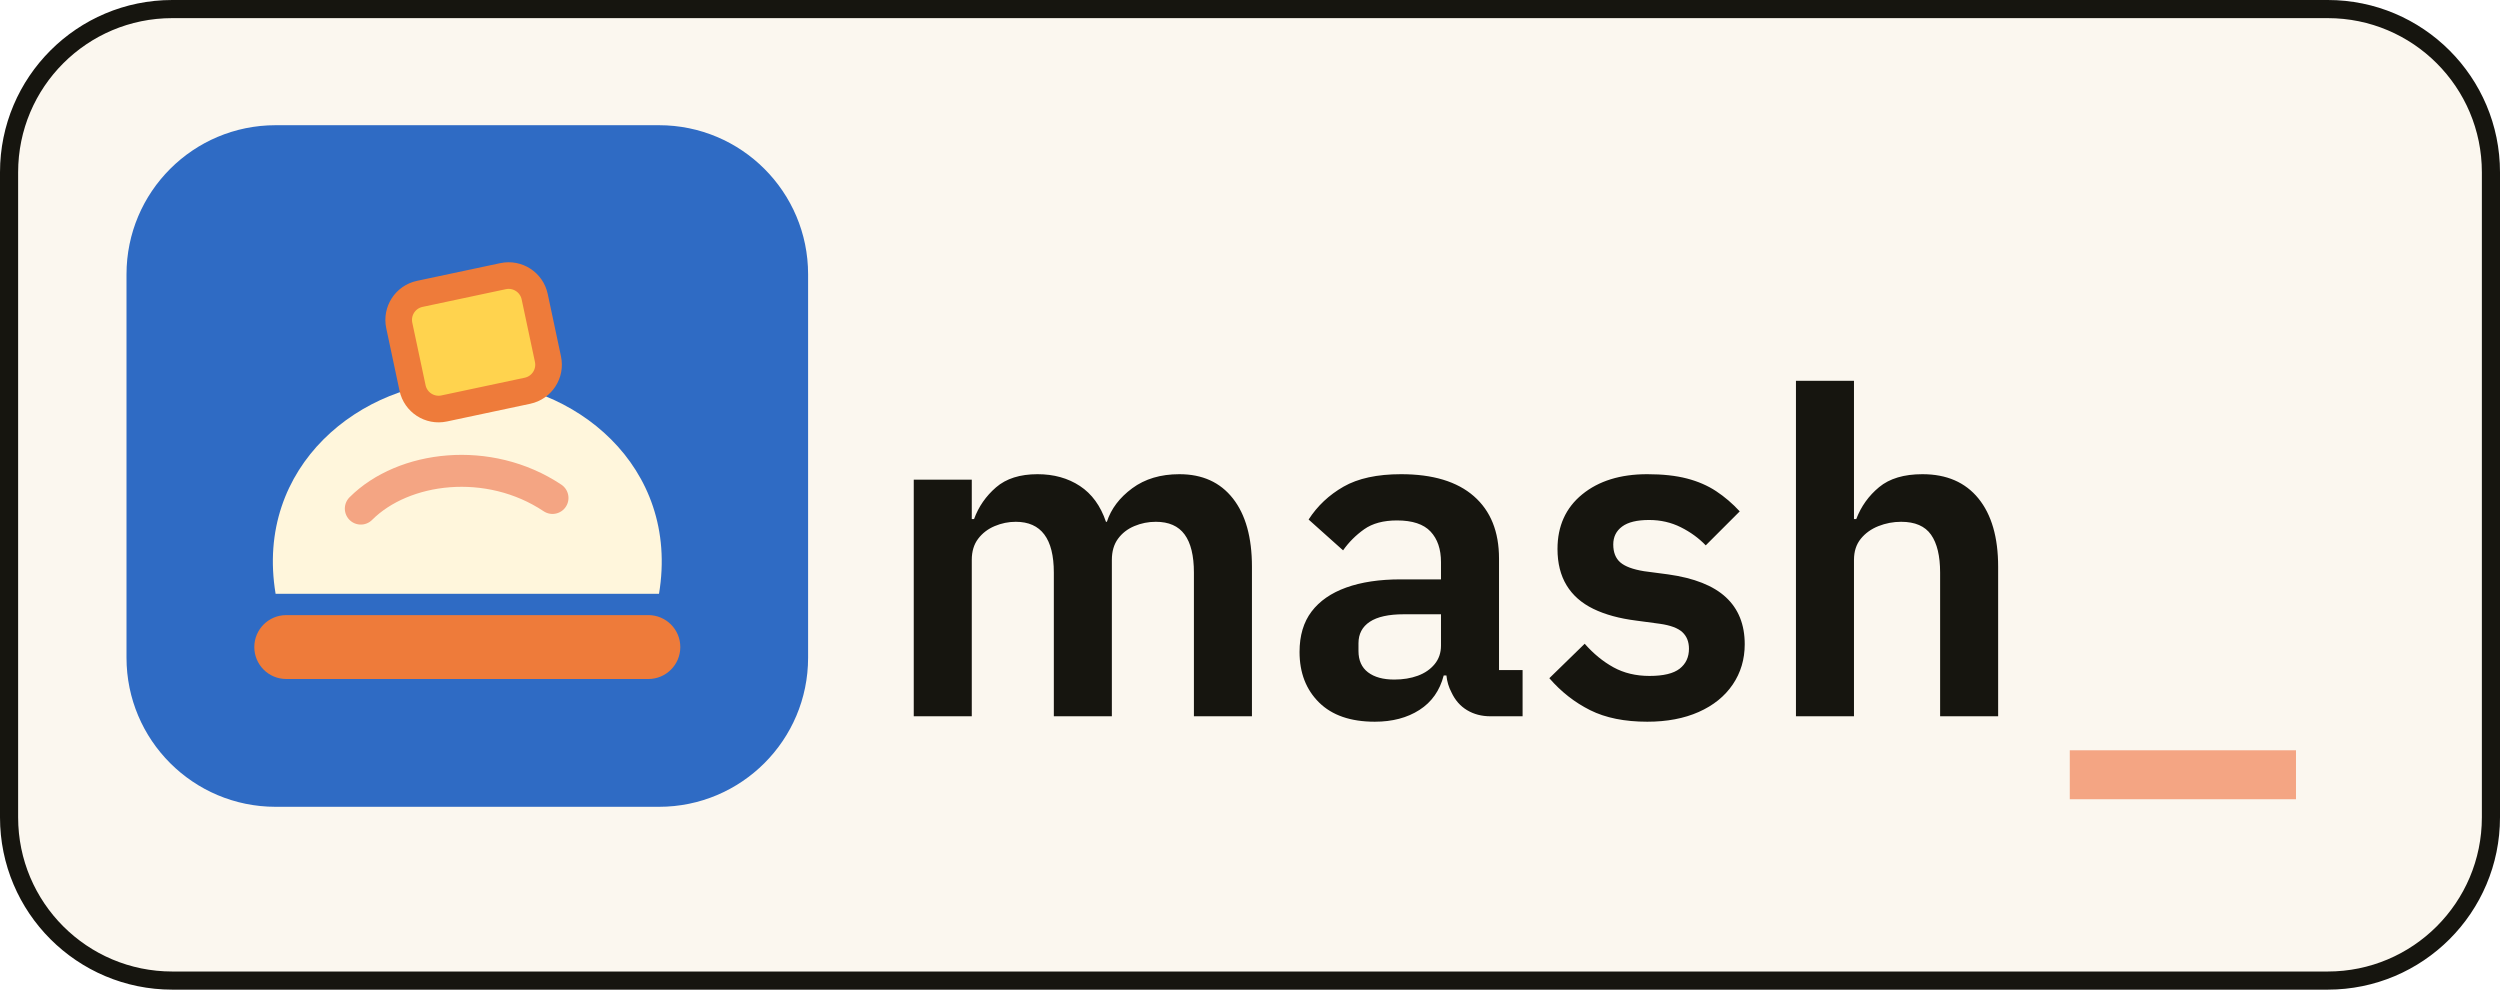
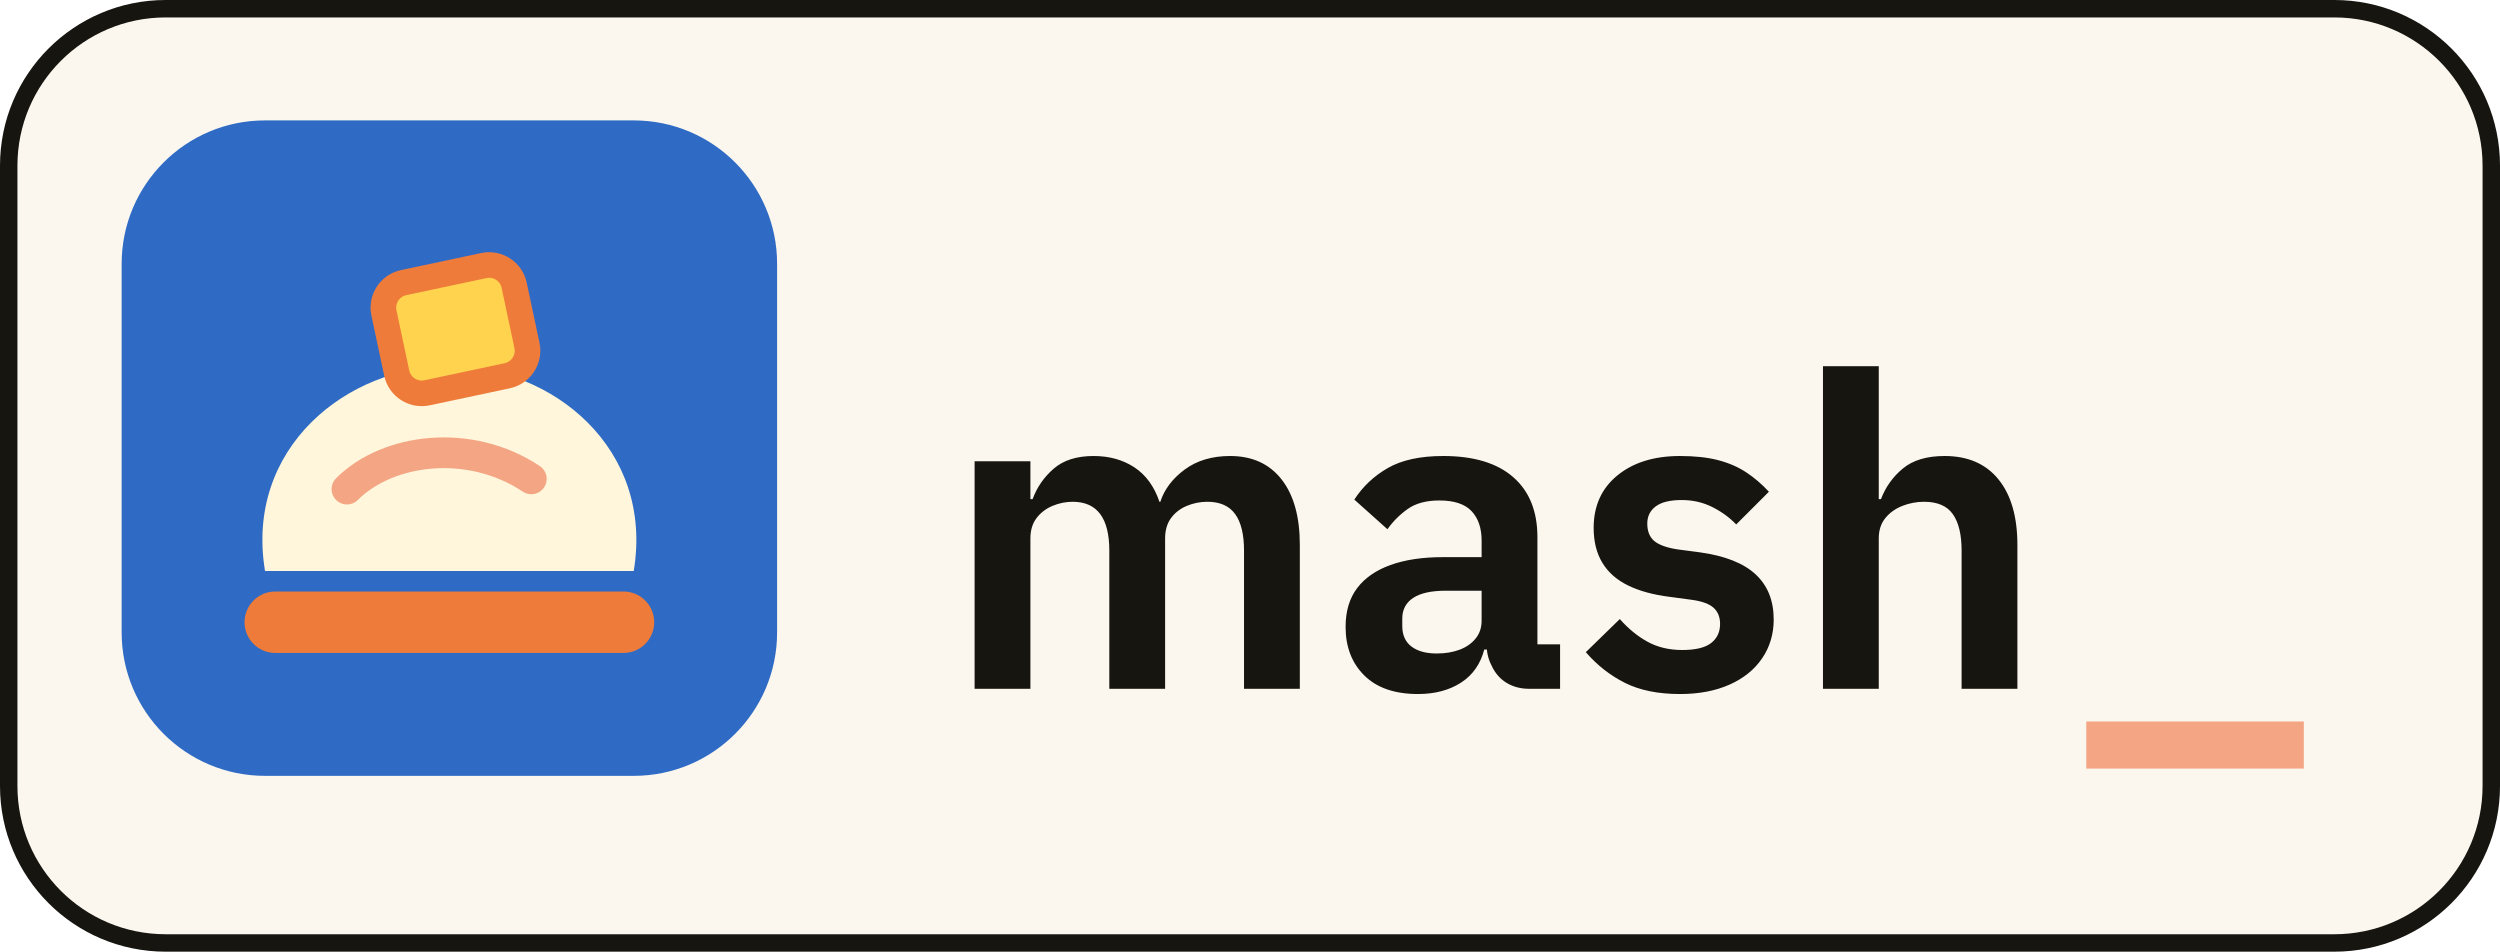
- <svg xmlns="http://www.w3.org/2000/svg" viewBox="-420 -1580 5514.6 2183" role="img" aria-label="Mash">
-   <rect x="-400" y="-1560" width="5474.6" height="2143" rx="360" fill="#fbf7ef" stroke="#16150f" stroke-width="40" />
-   <g transform="translate(-140.95 -1303.81) scale(23.4921)">
+ <svg xmlns="http://www.w3.org/2000/svg" viewBox="-640 -1580 5734.6 2183" role="img" aria-label="Mash">
+   <rect x="-620" y="-1560" width="5694.6" height="2143" rx="360" fill="#fbf7ef" stroke="#16150f" stroke-width="40" />
+   <g transform="translate(-360.95 -1303.81) scale(23.4921)">
    <rect width="64" height="64" rx="14" fill="#2f6bc4" />
    <path d="M14 44c-2-12 8-20 18-20s20 8 18 20z" fill="#fff6dc" />
    <path d="M22 36c4-4 12-5 18-1" fill="none" stroke="#f4a583" stroke-width="3" stroke-linecap="round" />
    <rect x="26" y="15" width="13" height="11" rx="2.5" fill="#ffd34e" stroke="#ee7b3a" stroke-width="2.5" transform="rotate(-12 32 20)" />
    <rect x="12" y="46" width="40" height="6" rx="3" fill="#ee7b3a" />
  </g>
  <path d="M1723.587 0H1595.587V-522H1723.587V-435H1728.587Q1743.587 -476 1777.087 -505.0Q1810.587 -534 1868.587 -534Q1922.587 -534 1962.087 -508.0Q2001.587 -482 2019.587 -429H2021.587Q2035.587 -472 2077.587 -503.0Q2119.587 -534 2181.587 -534Q2257.587 -534 2299.587 -480.5Q2341.587 -427 2341.587 -330V0H2213.587V-317Q2213.587 -373 2193.087 -401.0Q2172.587 -429 2129.587 -429Q2104.587 -429 2082.087 -419.5Q2059.587 -410 2046.087 -391.5Q2032.587 -373 2032.587 -345V0H1904.587V-317Q1904.587 -373 1883.587 -401.0Q1862.587 -429 1820.587 -429Q1796.587 -429 1774.087 -419.5Q1751.587 -410 1737.587 -391.5Q1723.587 -373 1723.587 -345ZM2938.587 0H2867.587Q2838.587 0 2816.087 -13.5Q2793.587 -27 2781.587 -53Q2772.587 -70 2770.587 -90H2764.587Q2751.587 -40 2711.087 -14.0Q2670.587 12 2612.587 12Q2532.587 12 2489.587 -30.5Q2446.587 -73 2446.587 -142Q2446.587 -196 2473.087 -231.0Q2499.587 -266 2549.587 -284.0Q2599.587 -302 2669.587 -302H2758.587V-340Q2758.587 -383 2735.587 -407.5Q2712.587 -432 2661.587 -432Q2616.587 -432 2589.087 -412.5Q2561.587 -393 2542.587 -366L2466.587 -434Q2495.587 -479 2543.587 -506.5Q2591.587 -534 2670.587 -534Q2775.587 -534 2831.087 -485.5Q2886.587 -437 2886.587 -348V-102H2938.587ZM2758.587 -225H2676.587Q2626.587 -225 2601.587 -208.5Q2576.587 -192 2576.587 -161V-144Q2576.587 -113 2597.587 -97.0Q2618.587 -81 2655.587 -81Q2684.587 -81 2707.587 -89.5Q2730.587 -98 2744.587 -115.0Q2758.587 -132 2758.587 -156ZM3213.587 12Q3138.587 12 3087.587 -13.5Q3036.587 -39 2997.587 -84L3075.587 -160Q3104.587 -127 3139.087 -108.0Q3173.587 -89 3218.587 -89Q3264.587 -89 3285.087 -105.0Q3305.587 -121 3305.587 -149Q3305.587 -172 3291.087 -185.5Q3276.587 -199 3241.587 -204L3189.587 -211Q3133.587 -218 3094.587 -237.0Q3055.587 -256 3035.587 -289.0Q3015.587 -322 3015.587 -369Q3015.587 -445 3070.087 -489.5Q3124.587 -534 3213.587 -534Q3264.587 -534 3301.087 -524.5Q3337.587 -515 3365.587 -496.5Q3393.587 -478 3417.587 -452L3342.587 -377Q3319.587 -401 3287.587 -417.0Q3255.587 -433 3217.587 -433Q3177.587 -433 3158.087 -418.5Q3138.587 -404 3138.587 -379Q3138.587 -353 3154.087 -339.5Q3169.587 -326 3206.587 -320L3259.587 -313Q3345.587 -301 3387.087 -262.5Q3428.587 -224 3428.587 -159Q3428.587 -109 3402.087 -70.0Q3375.587 -31 3327.087 -9.5Q3278.587 12 3213.587 12ZM3541.587 0V-740H3669.587V-435H3674.587Q3690.587 -477 3725.087 -505.5Q3759.587 -534 3820.587 -534Q3900.587 -534 3944.087 -480.5Q3987.587 -427 3987.587 -330V0H3859.587V-317Q3859.587 -372 3839.587 -400.5Q3819.587 -429 3773.587 -429Q3747.587 -429 3723.587 -419.5Q3699.587 -410 3684.587 -391.5Q3669.587 -373 3669.587 -345V0Z" fill="#16150f" />
  <path d="M4644.587 183H4145.587V75H4644.587Z" fill="#f4a583" />
</svg>
